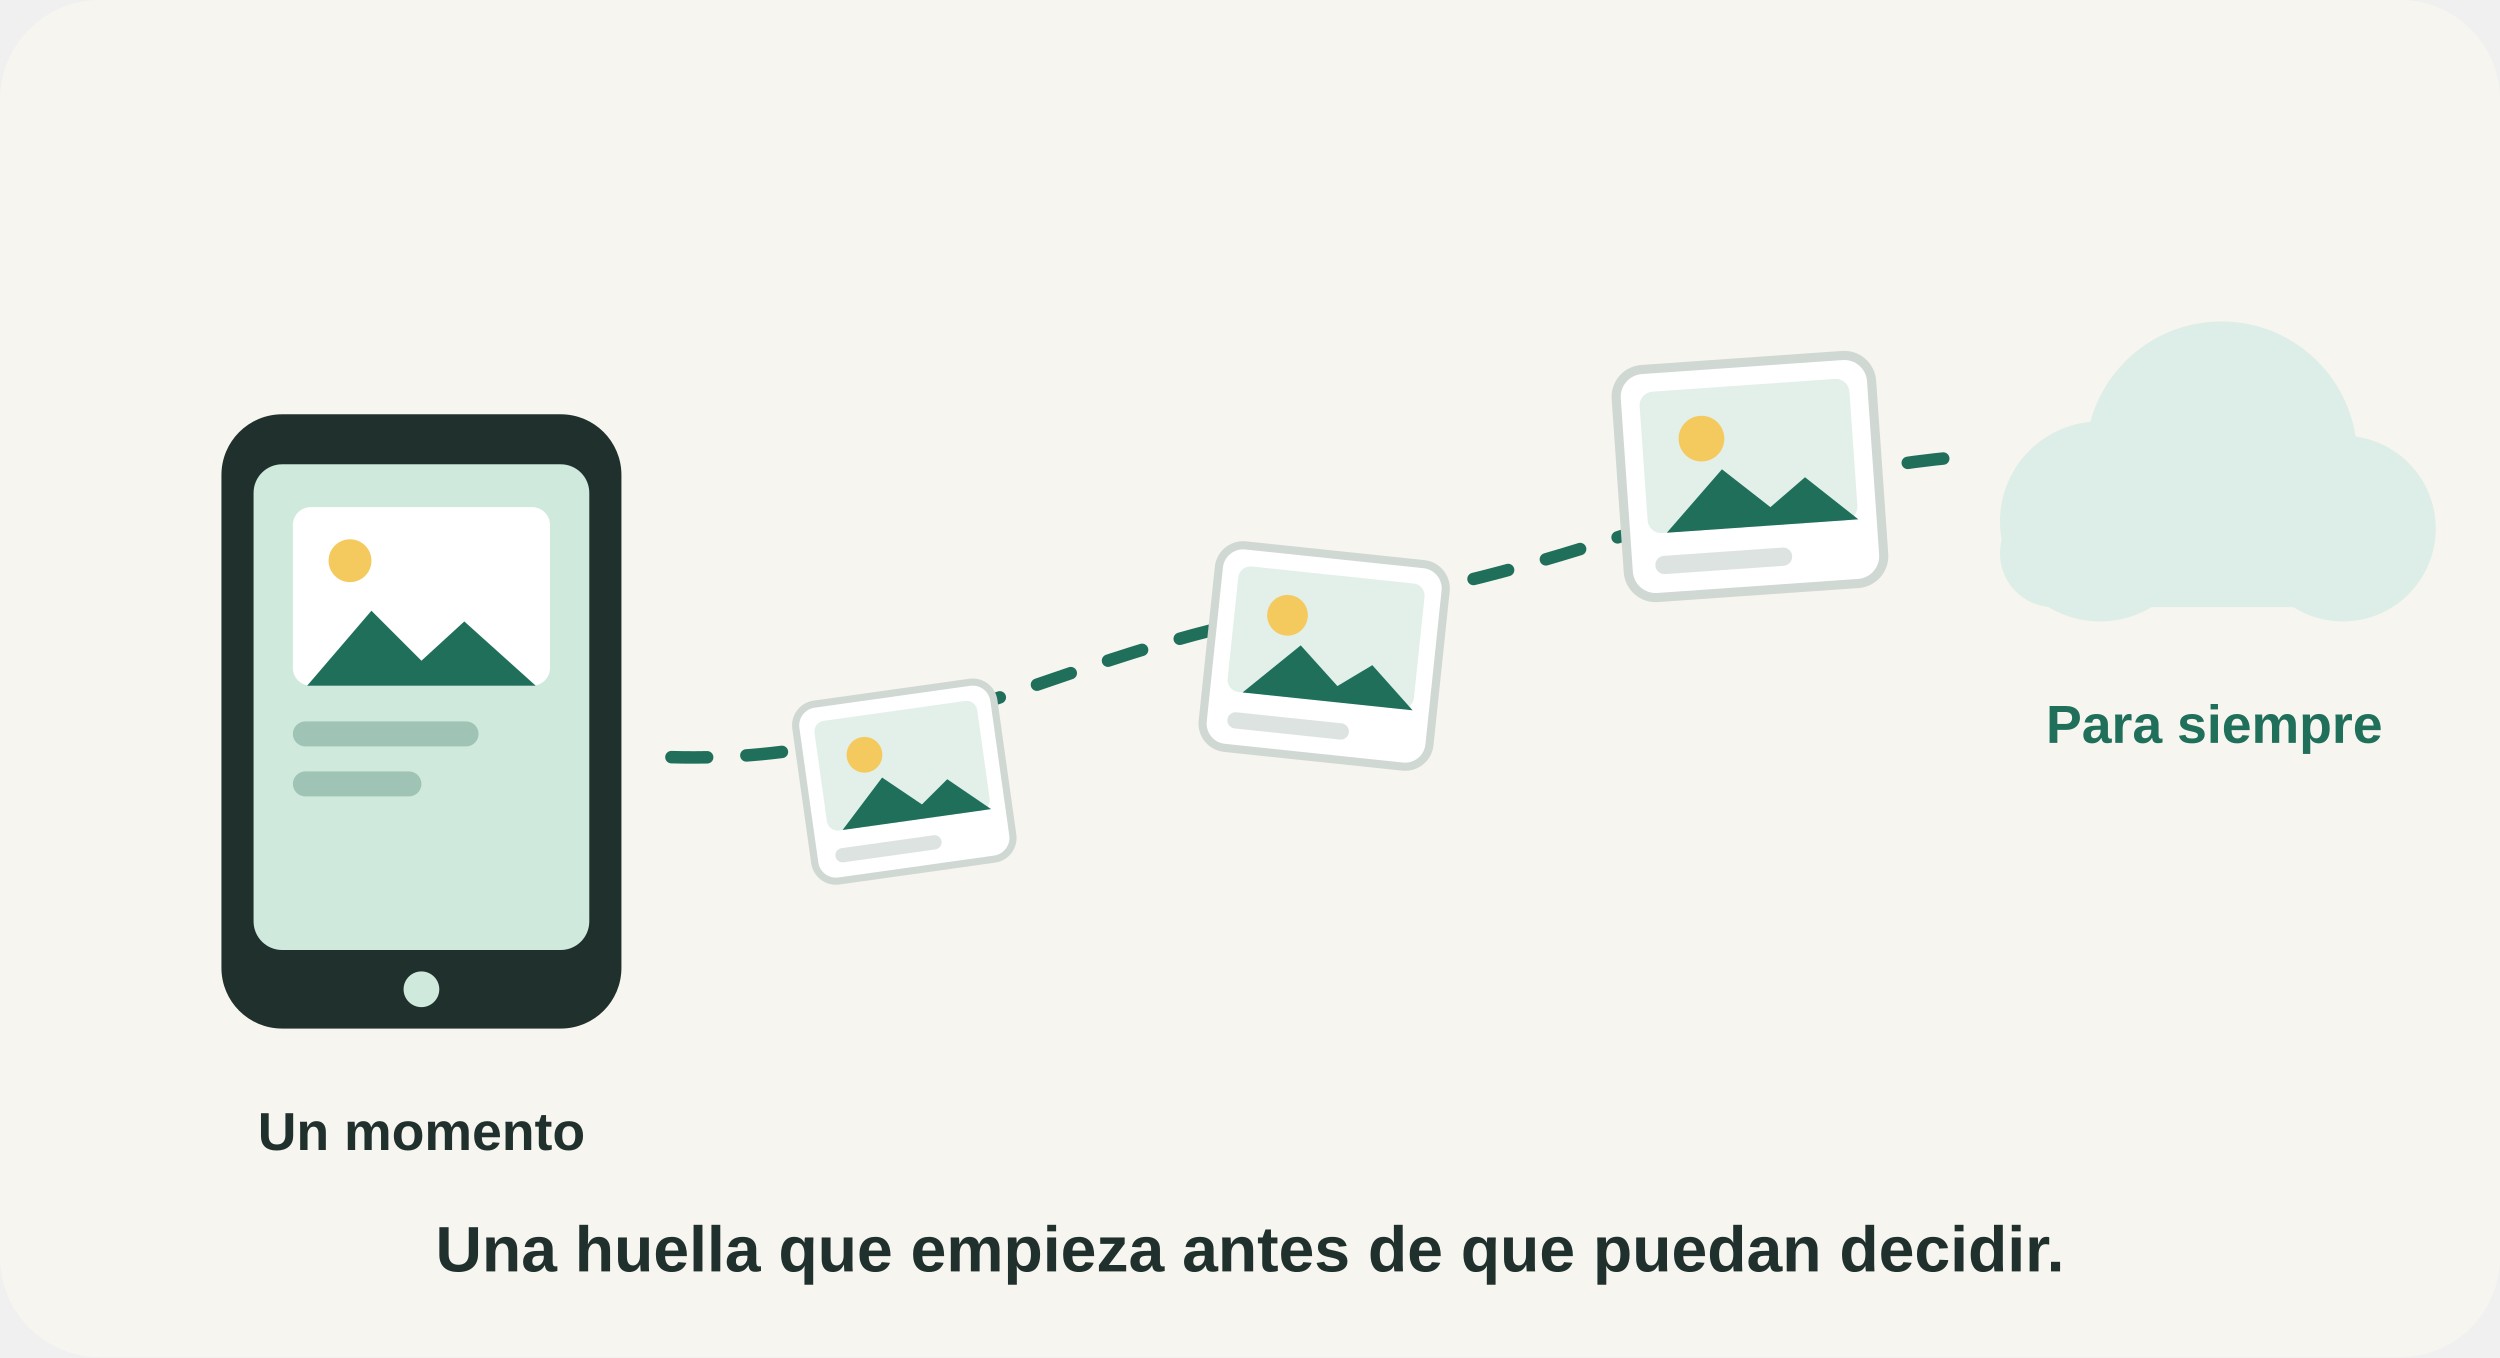
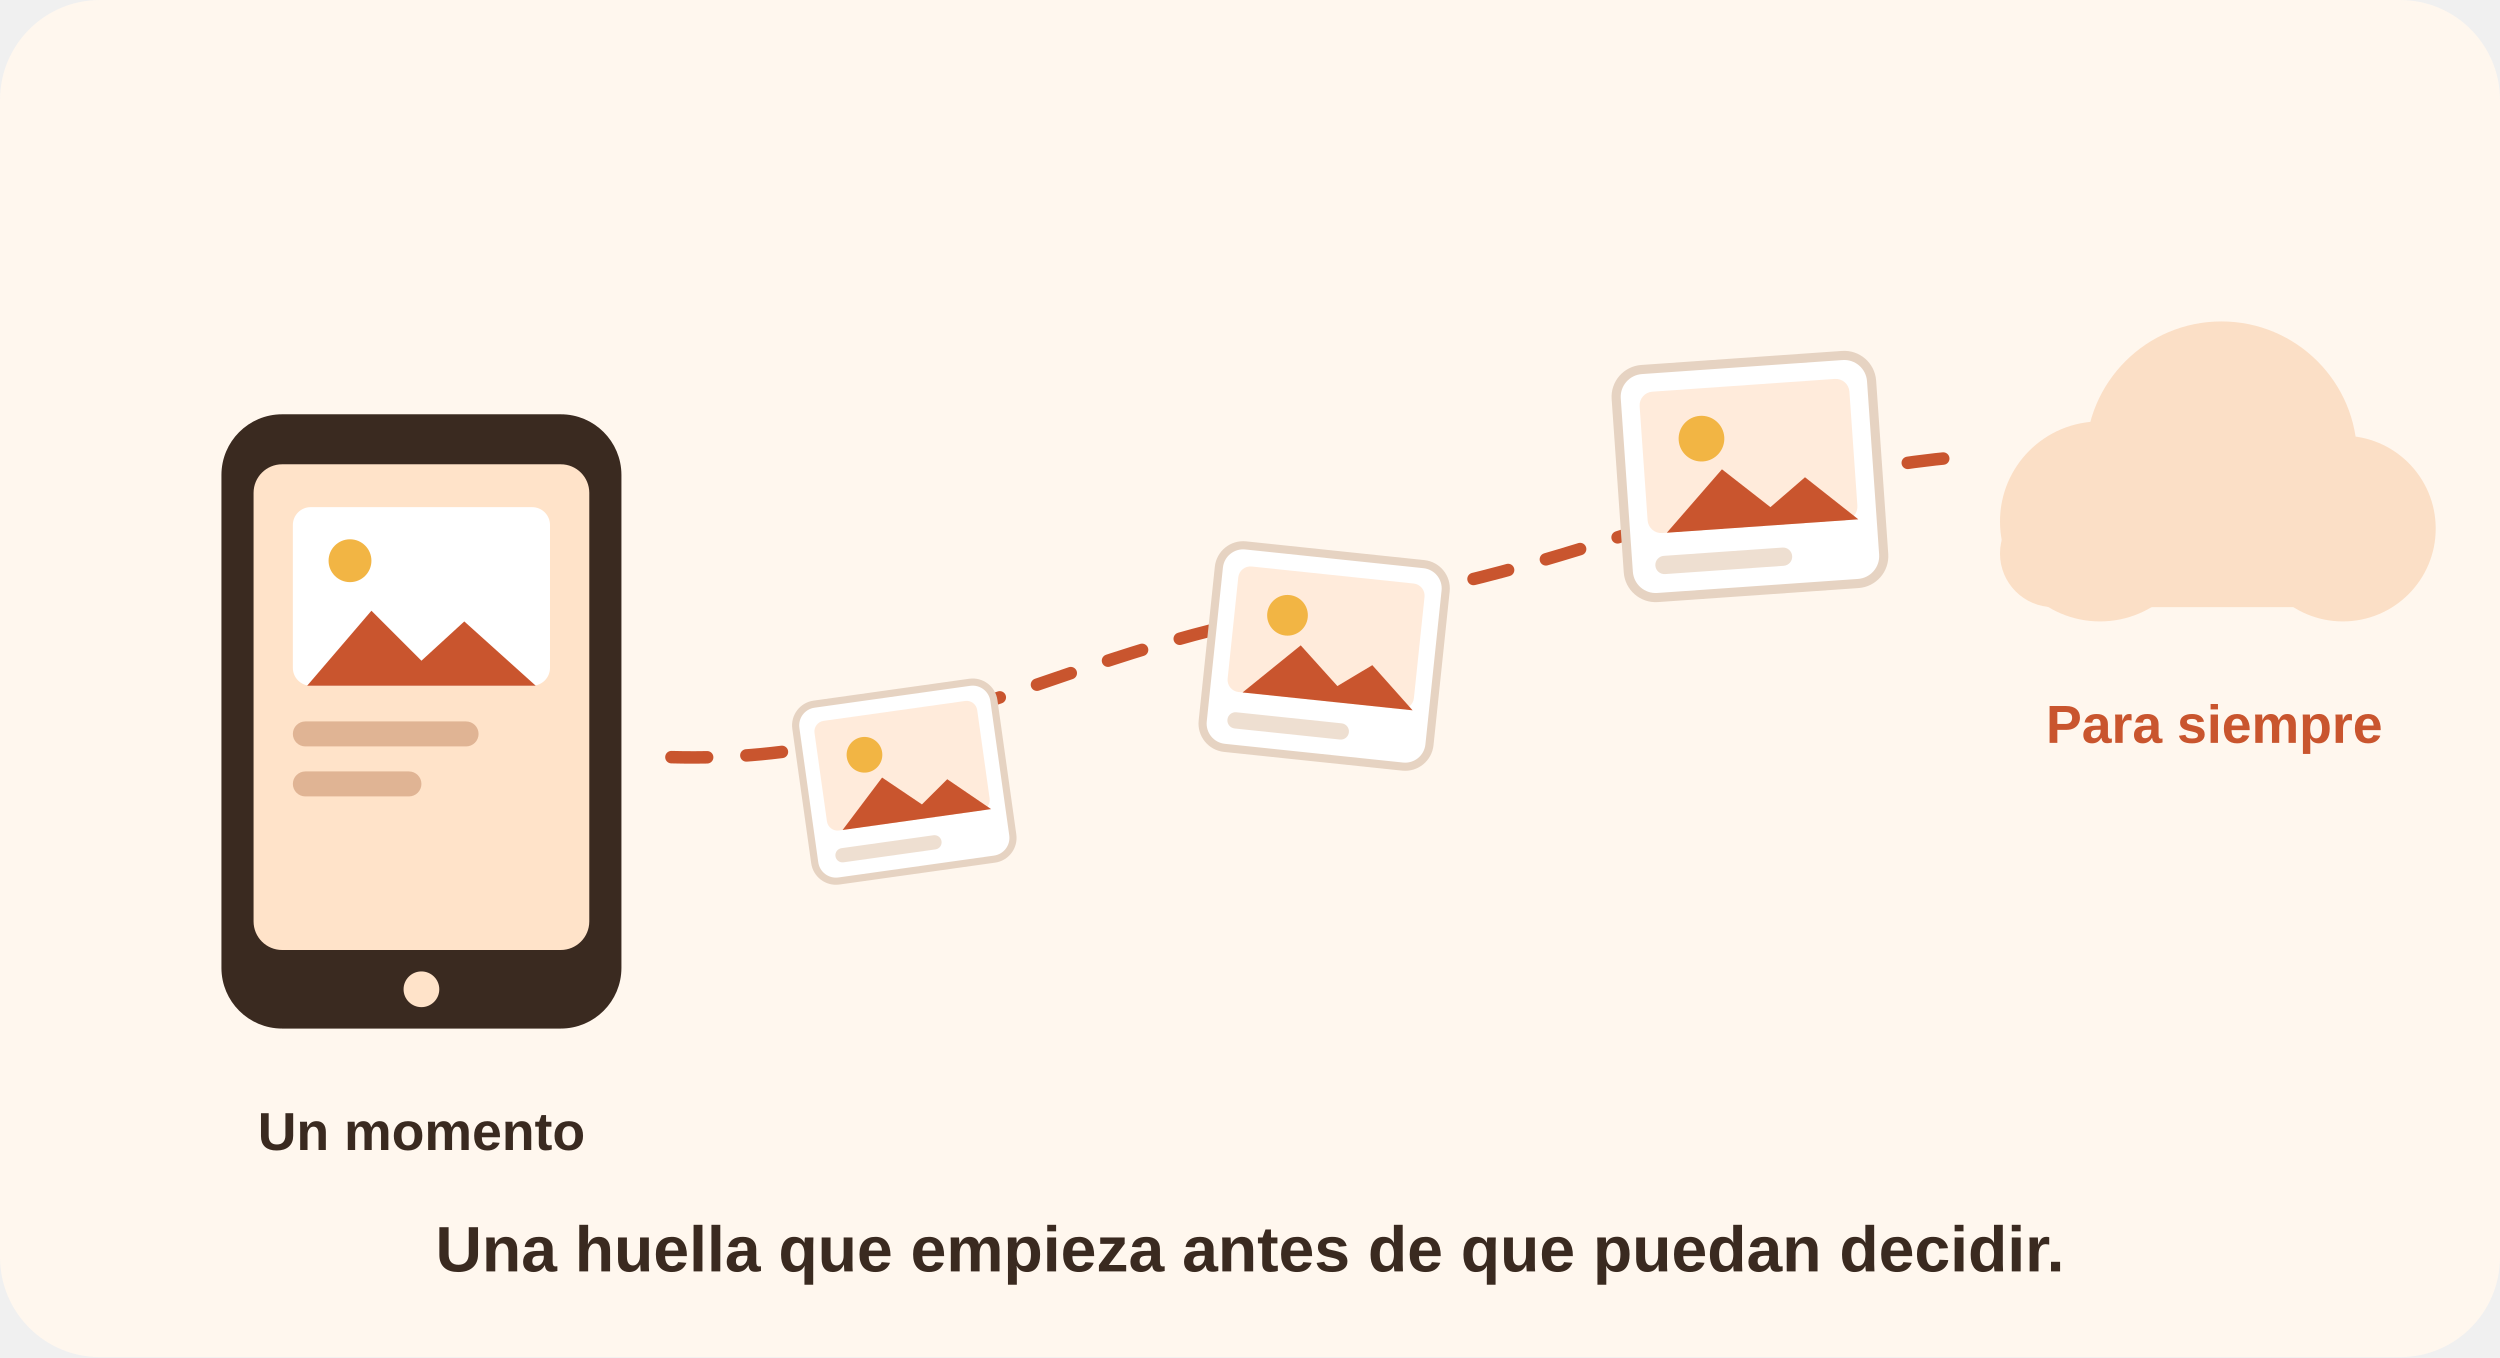
<svg xmlns="http://www.w3.org/2000/svg" viewBox="0 0 700 380" role="img" aria-label="Fotografías compartidas desde un teléfono que se alejan y quedan guardadas en internet">
  <defs>
    <g id="foto">
-       <rect width="56" height="50" rx="6" fill="#fff" stroke="#cfd8d3" stroke-width="2" />
-       <rect x="5" y="5" width="46" height="31" rx="3" fill="#e2f0e9" />
-       <circle cx="18" cy="16" r="5" fill="#f4c95d" />
-       <path d="M9 36 L22 23 L32 32 L40 26 L51 36 Z" fill="#1f6f5b" />
-       <rect x="6" y="41" width="30" height="4" rx="2" fill="#dde3e0" />
+       <rect width="56" height="50" rx="6" fill="#fff" stroke="#e6d3c2" stroke-width="2" />
+       <rect x="5" y="5" width="46" height="31" rx="3" fill="#ffebdb" />
+       <circle cx="18" cy="16" r="5" fill="#f2b544" />
+       <path d="M9 36 L22 23 L32 32 L40 26 L51 36 Z" fill="#c9552e" />
+       <rect x="6" y="41" width="30" height="4" rx="2" fill="#eedfd1" />
    </g>
  </defs>
-   <rect width="700" height="380" rx="28" fill="#f7f5ef" />
-   <circle cx="588" cy="146" r="28" fill="#dceee7" />
-   <circle cx="622" cy="128" r="38" fill="#dceee7" />
-   <circle cx="656" cy="148" r="26" fill="#dceee7" />
-   <rect x="560" y="140" width="112" height="30" rx="15" fill="#dceee7" />
-   <rect x="62" y="116" width="112" height="172" rx="17" fill="#20302d" />
-   <rect x="71" y="130" width="94" height="136" rx="8" fill="#cfe9dd" />
-   <circle cx="118" cy="277" r="5" fill="#cfe9dd" />
+   <rect width="700" height="380" rx="28" fill="#fff7ee" />
+   <circle cx="588" cy="146" r="28" fill="#fbdfc6" />
+   <circle cx="622" cy="128" r="38" fill="#fbdfc6" />
+   <circle cx="656" cy="148" r="26" fill="#fbdfc6" />
+   <rect x="560" y="140" width="112" height="30" rx="15" fill="#fbdfc6" />
+   <rect x="62" y="116" width="112" height="172" rx="17" fill="#3a2a20" />
+   <rect x="71" y="130" width="94" height="136" rx="8" fill="#ffe3c9" />
+   <circle cx="118" cy="277" r="5" fill="#ffe3c9" />
  <rect x="82" y="142" width="72" height="50" rx="5" fill="#fff" />
-   <circle cx="98" cy="157" r="6" fill="#f4c95d" />
-   <path d="M86 192 L104 171 L118 185 L130 174 L150 192 Z" fill="#1f6f5b" />
-   <rect x="82" y="202" width="52" height="7" rx="3.5" fill="#9fc4b5" />
-   <rect x="82" y="216" width="36" height="7" rx="3.5" fill="#9fc4b5" />
-   <path d="M188 212 C 258 214, 300 180, 372 170 S 482 134, 548 128" fill="none" stroke="#1f6f5b" stroke-width="3.5" stroke-linecap="round" stroke-dasharray="10 11" />
+   <circle cx="98" cy="157" r="6" fill="#f2b544" />
+   <path d="M86 192 L104 171 L118 185 L130 174 L150 192 Z" fill="#c9552e" />
+   <rect x="82" y="202" width="52" height="7" rx="3.5" fill="#e0b494" />
+   <rect x="82" y="216" width="36" height="7" rx="3.5" fill="#e0b494" />
+   <path d="M188 212 C 258 214, 300 180, 372 170 S 482 134, 548 128" fill="none" stroke="#c9552e" stroke-width="3.5" stroke-linecap="round" stroke-dasharray="10 11" />
  <use href="#foto" transform="translate(222,198) rotate(-8)" />
  <use href="#foto" transform="translate(342,152) rotate(6) scale(1.14)" />
  <use href="#foto" transform="translate(452,104) rotate(-4) scale(1.28)" />
  <g font-family="Arial,Helvetica,sans-serif" text-anchor="middle">
-     <text x="118" y="322" font-size="15" font-weight="700" fill="#20302d">Un momento</text>
-     <text x="620" y="208" font-size="15" font-weight="700" fill="#1f6f5b">Para siempre</text>
-     <text x="350" y="356" font-size="18" font-weight="700" fill="#20302d">Una huella que empieza antes de que puedan decidir.</text>
+     <text x="118" y="322" font-size="15" font-weight="700" fill="#3a2a20">Un momento</text>
+     <text x="620" y="208" font-size="15" font-weight="700" fill="#c9552e">Para siempre</text>
+     <text x="350" y="356" font-size="18" font-weight="700" fill="#3a2a20">Una huella que empieza antes de que puedan decidir.</text>
  </g>
</svg>
